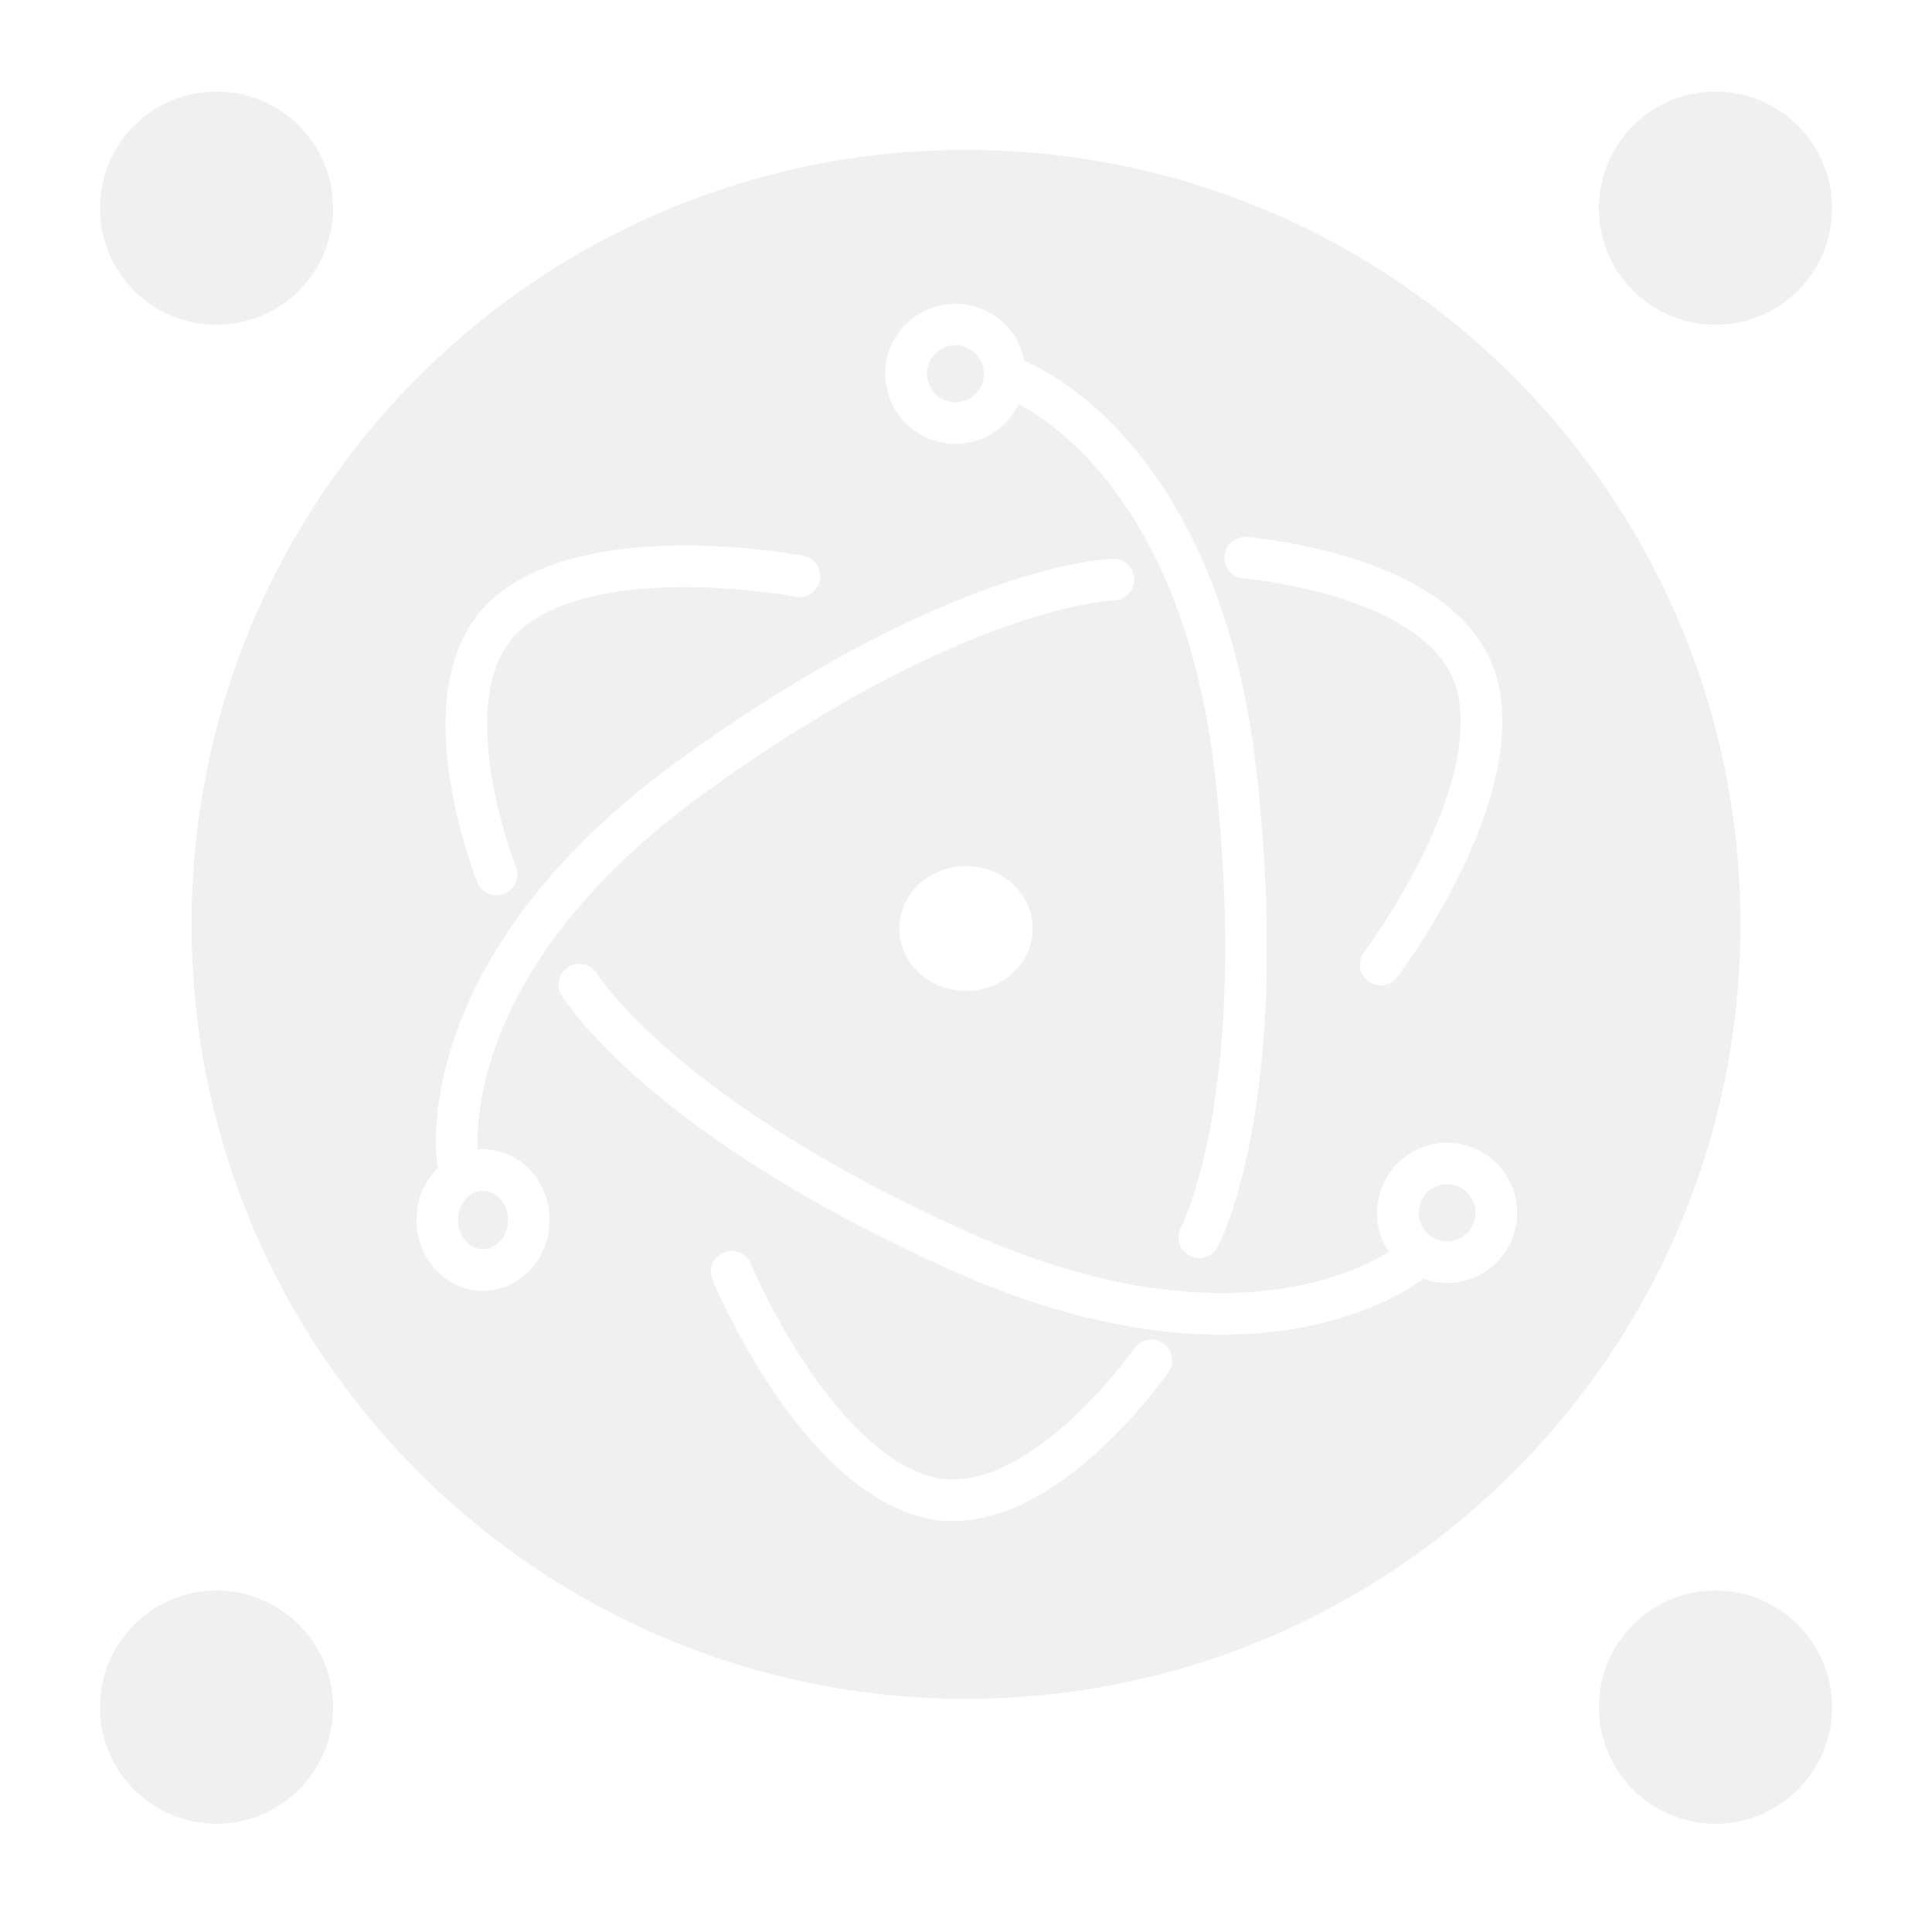
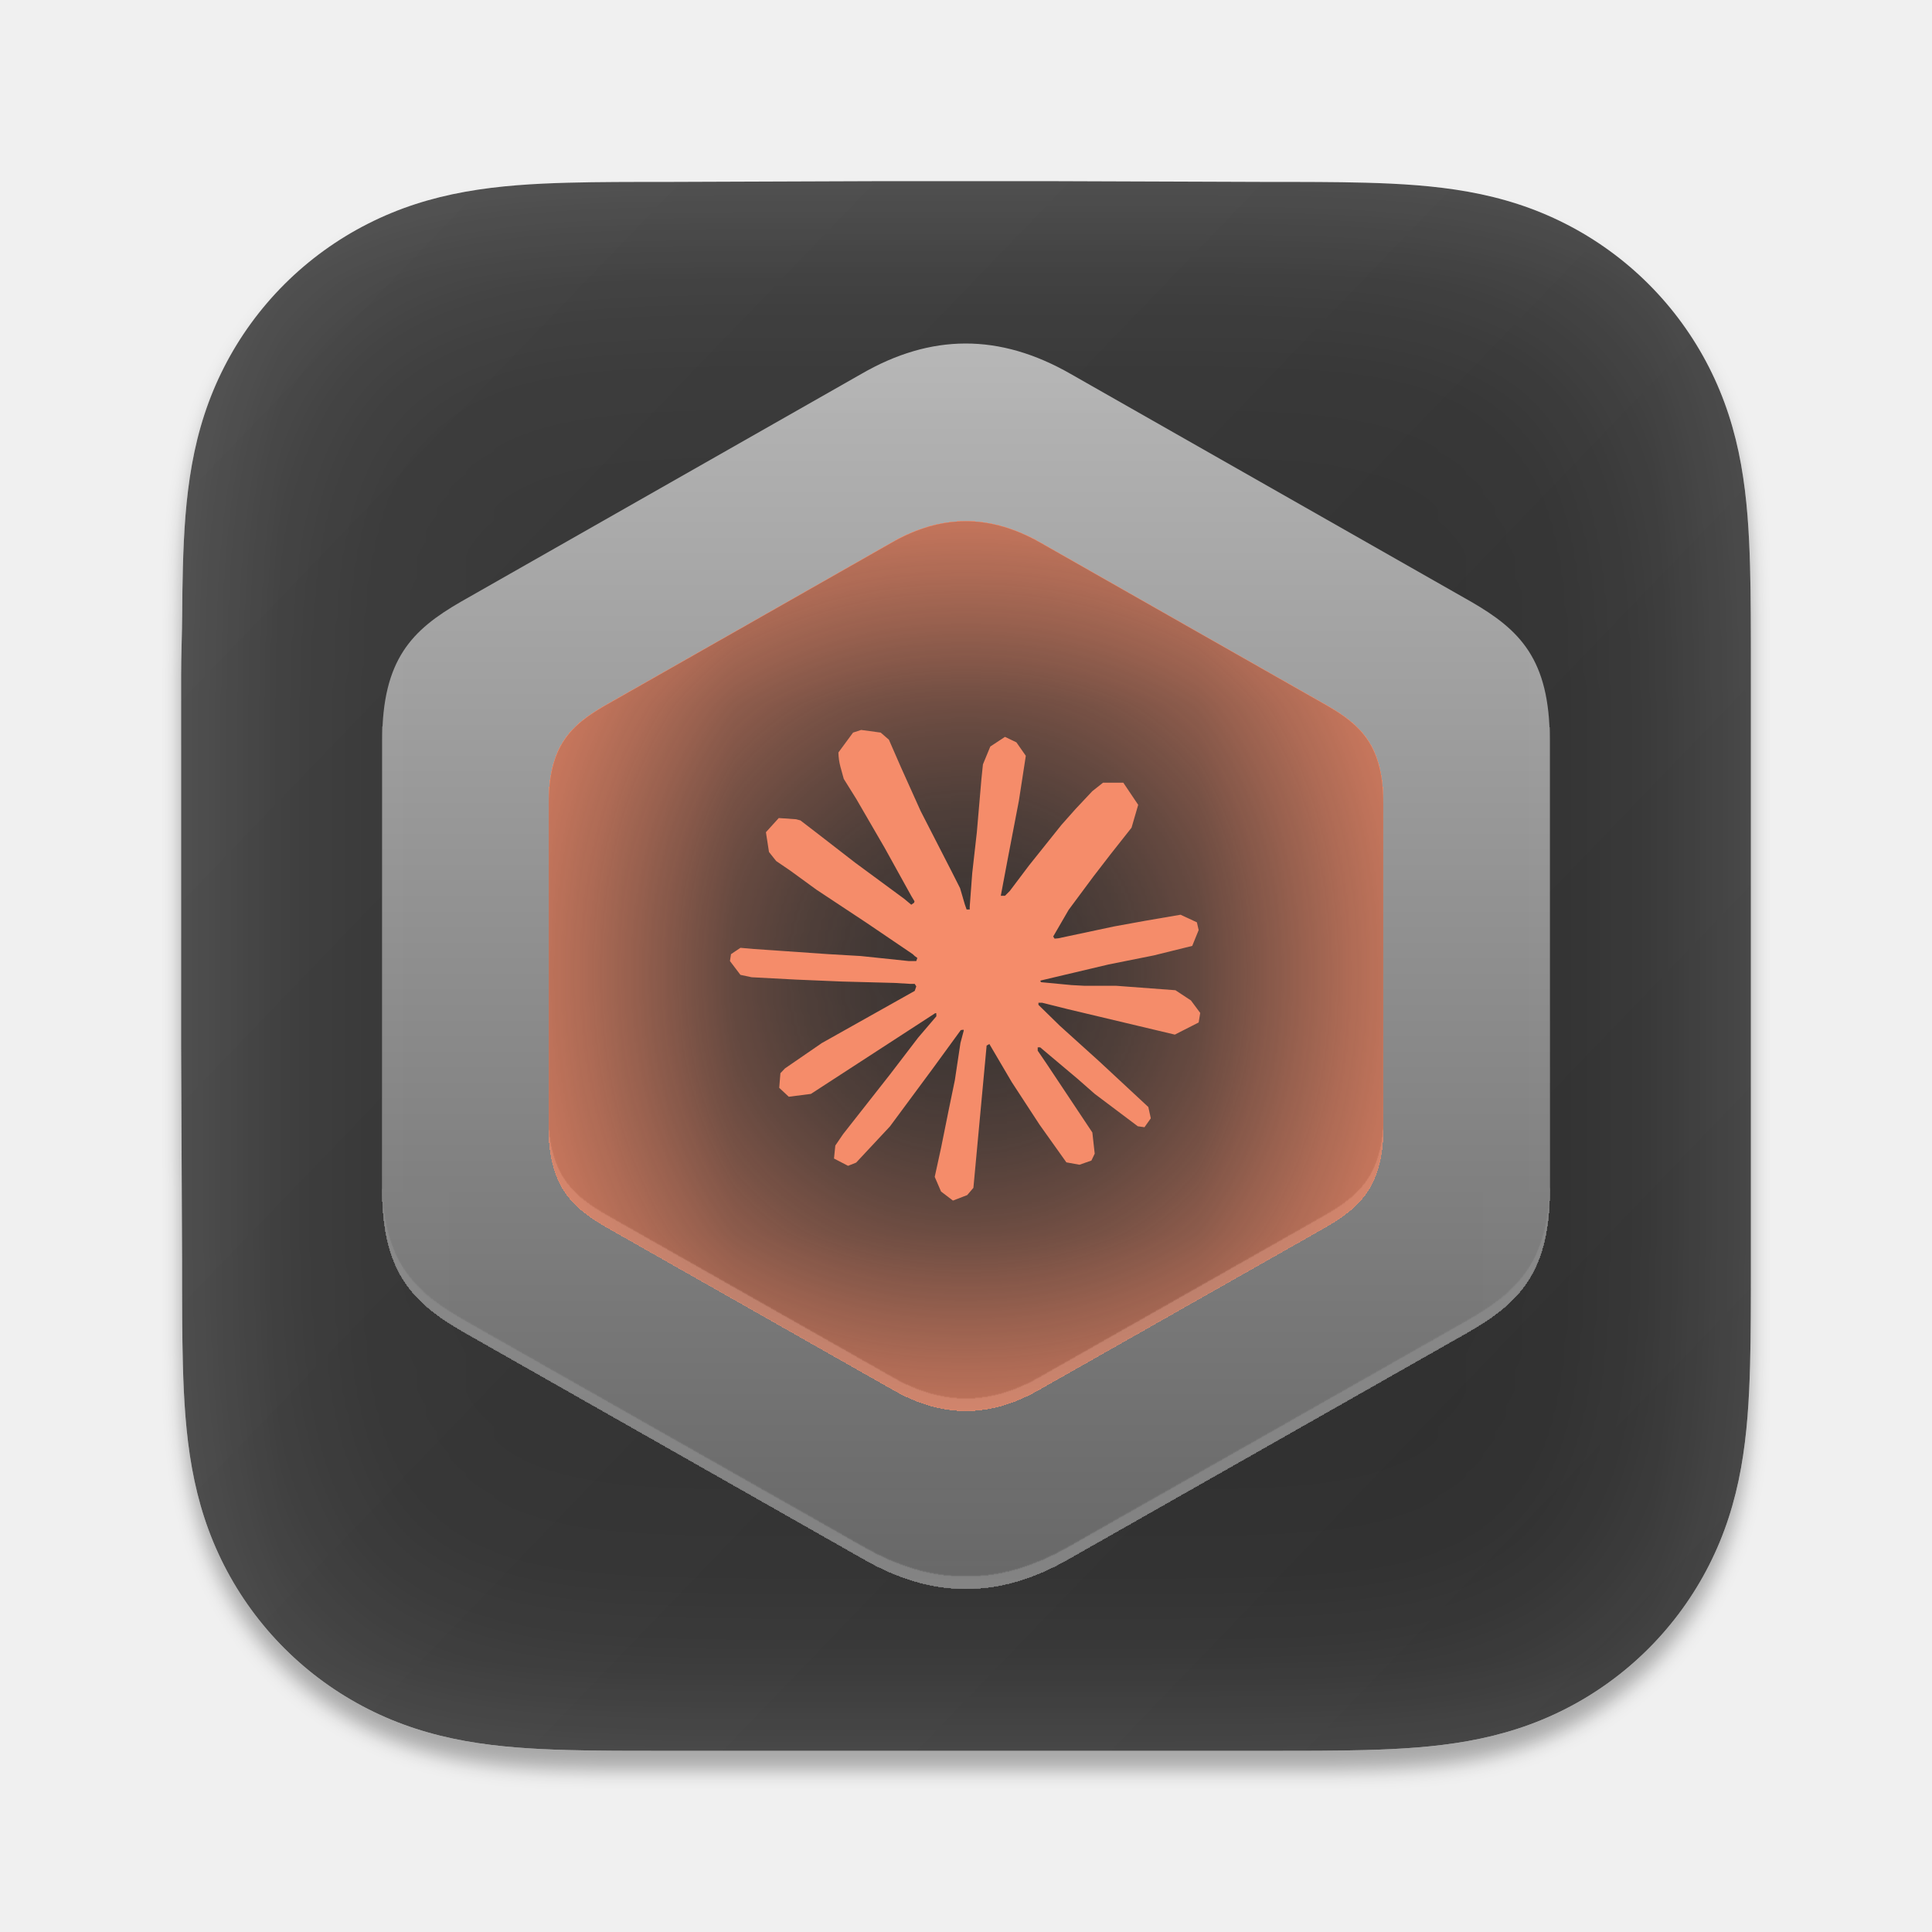
<svg xmlns="http://www.w3.org/2000/svg" width="232" height="232" viewBox="0 0 232 232" fill="none">
-   <g filter="url(#filter0_b)">
-     <path d="M231.5 1V0.5H231H1H0.5V1V231V231.5H1H231H231.5V231V1ZM40.5 25C40.5 33.008 34.008 39.5 26 39.5C17.992 39.5 11.5 33.008 11.5 25C11.5 16.992 17.992 10.5 26 10.5C34.008 10.5 40.5 16.992 40.5 25ZM220.5 25C220.5 33.008 214.008 39.5 206 39.5C197.992 39.5 191.5 33.008 191.5 25C191.5 16.992 197.992 10.5 206 10.5C214.008 10.5 220.5 16.992 220.5 25ZM40.5 205C40.5 213.008 34.008 219.5 26 219.5C17.992 219.5 11.5 213.008 11.5 205C11.5 196.992 17.992 190.5 26 190.5C34.008 190.5 40.5 196.992 40.5 205ZM220.5 205C220.5 213.008 214.008 219.5 206 219.5C197.992 219.5 191.5 213.008 191.5 205C191.5 196.992 197.992 190.5 206 190.5C214.008 190.5 220.5 196.992 220.5 205ZM209.5 111C209.5 162.639 167.639 204.5 116 204.5C64.361 204.5 22.5 162.639 22.5 111C22.5 59.361 64.361 17.5 116 17.5C167.639 17.5 209.5 59.361 209.5 111Z" fill="white" stroke="white" />
-     <path d="M63.5 146.5C63.5 149.959 60.897 152.5 58 152.5C55.103 152.5 52.5 149.959 52.5 146.5C52.5 143.041 55.103 140.5 58 140.5C60.897 140.5 63.5 143.041 63.5 146.5Z" stroke="white" stroke-width="5" />
-     <path d="M54.986 139.466C54.986 139.466 51.197 116.315 83.187 93.165C115.178 70.014 133.698 69.593 133.698 69.593" stroke="white" stroke-width="5" stroke-linecap="round" />
-     <path d="M178.902 142.686C177.27 139.853 173.652 138.88 170.819 140.512C167.987 142.144 167.014 145.762 168.646 148.595C170.277 151.427 173.896 152.4 176.728 150.768C179.561 149.137 180.534 145.518 178.902 142.686Z" stroke="white" stroke-width="5" />
-     <path d="M169.409 151.555C169.409 151.555 151.24 166.394 115.211 150.232C79.182 134.07 69.572 118.232 69.572 118.232" stroke="white" stroke-width="5" stroke-linecap="round" />
-     <path d="M109.577 41.971C107.966 44.814 108.964 48.426 111.808 50.038C114.651 51.65 118.263 50.651 119.875 47.807C121.487 44.964 120.488 41.352 117.645 39.74C114.801 38.129 111.189 39.127 109.577 41.971Z" stroke="white" stroke-width="5" />
-     <path d="M122.038 45.647C122.038 45.647 144.047 53.767 148.412 93.013C152.778 132.259 144.012 148.579 144.012 148.579" stroke="white" stroke-width="5" stroke-linecap="round" />
-     <path d="M59.633 105C59.633 105 50.437 82.104 61.305 73.362C72.174 64.619 96 69.199 96 69.199" stroke="white" stroke-width="5" stroke-linecap="round" />
-     <path d="M149.532 66.978C149.532 66.978 174.391 68.913 177.477 82.638C180.564 96.363 165.799 115.833 165.799 115.833" stroke="white" stroke-width="5" stroke-linecap="round" />
-     <path d="M138.248 163.363C138.248 163.363 124.023 183.841 110.618 179.573C97.213 175.305 87.866 152.728 87.866 152.728" stroke="white" stroke-width="5" stroke-linecap="round" />
-     <path d="M116 119C120.418 119 124 115.642 124 111.5C124 107.358 120.418 104 116 104C111.582 104 108 107.358 108 111.5C108 115.642 111.582 119 116 119Z" fill="white" />
+   <g filter="url(#filter0_d_11_255)">
+     <path fill-rule="evenodd" clip-rule="evenodd" d="M210.25 80.457C210.25 78.219 210.251 75.981 210.237 73.743C210.226 71.858 210.204 69.973 210.153 68.089C210.042 63.982 209.8 59.839 209.07 55.778C208.329 51.658 207.119 47.824 205.213 44.081C203.339 40.402 200.891 37.035 197.97 34.116C195.05 31.198 191.682 28.751 188.002 26.878C184.255 24.972 180.416 23.762 176.292 23.022C172.23 22.293 168.087 22.051 163.98 21.94C162.095 21.889 160.209 21.867 158.323 21.856C156.084 21.842 153.845 21.843 151.605 21.843L125.607 21.75H106.163L80.624 21.843C78.381 21.843 76.138 21.842 73.894 21.856C72.004 21.867 70.115 21.889 68.226 21.94C64.109 22.051 59.956 22.293 55.885 23.023C51.755 23.763 47.911 24.972 44.159 26.878C40.471 28.751 37.096 31.197 34.17 34.116C31.244 37.035 28.791 40.401 26.914 44.079C25.002 47.824 23.79 51.661 23.048 55.783C22.317 59.843 22.074 63.983 21.963 68.089C21.912 69.973 21.89 71.858 21.879 73.743C21.865 75.981 21.75 78.761 21.75 80.999L21.751 106.184L21.75 125.836L21.866 151.556C21.866 153.797 21.865 156.038 21.879 158.279C21.89 160.166 21.912 162.054 21.963 163.941C22.074 168.053 22.317 172.201 23.049 176.268C23.791 180.393 25.003 184.233 26.913 187.981C28.791 191.665 31.244 195.036 34.17 197.959C37.096 200.882 40.47 203.332 44.157 205.207C47.912 207.116 51.758 208.327 55.89 209.069C59.959 209.799 64.111 210.041 68.226 210.152C70.115 210.203 72.004 210.225 73.894 210.237C76.138 210.25 78.381 210.249 80.624 210.249L106.393 210.25H125.886L151.605 210.249C153.845 210.249 156.084 210.25 158.323 210.237C160.209 210.225 162.095 210.203 163.98 210.152C168.089 210.041 172.233 209.799 176.297 209.068C180.419 208.326 184.255 207.116 188 205.208C191.681 203.332 195.05 200.882 197.97 197.959C200.89 195.037 203.338 191.666 205.212 187.982C207.12 184.233 208.329 180.391 209.07 176.263C209.8 172.198 210.042 168.051 210.153 163.941C210.204 162.053 210.226 160.166 210.237 158.279C210.251 156.038 210.25 153.797 210.25 151.556C210.25 151.556 210.249 126.29 210.249 125.836V106.163C210.249 105.828 210.25 80.457 210.25 80.457" fill="white" />
+   </g>
+   <mask id="mask0_11_255" style="mask-type:luminance" maskUnits="userSpaceOnUse" x="21" y="21" width="190" height="190">
+     <path fill-rule="evenodd" clip-rule="evenodd" d="M210.25 80.457C210.25 78.219 210.251 75.981 210.237 73.743C210.226 71.858 210.204 69.973 210.153 68.089C210.042 63.982 209.8 59.839 209.07 55.778C208.329 51.658 207.119 47.824 205.213 44.081C203.339 40.402 200.891 37.035 197.97 34.116C195.05 31.198 191.682 28.751 188.002 26.878C184.255 24.972 180.416 23.762 176.292 23.022C172.23 22.293 168.087 22.051 163.98 21.94C162.095 21.889 160.209 21.867 158.323 21.856C156.084 21.842 153.845 21.843 151.605 21.843L125.607 21.75H106.163L80.624 21.843C78.381 21.843 76.138 21.842 73.894 21.856C72.004 21.867 70.115 21.889 68.226 21.94C64.109 22.051 59.956 22.293 55.885 23.023C51.755 23.763 47.911 24.972 44.159 26.878C40.471 28.751 37.096 31.197 34.17 34.116C31.244 37.035 28.791 40.401 26.914 44.079C25.002 47.824 23.79 51.661 23.048 55.783C22.317 59.843 22.074 63.983 21.963 68.089C21.912 69.973 21.89 71.858 21.879 73.743C21.865 75.981 21.75 78.761 21.75 80.999L21.751 106.184L21.75 125.836L21.866 151.556C21.866 153.797 21.865 156.038 21.879 158.279C21.89 160.166 21.912 162.054 21.963 163.941C22.074 168.053 22.317 172.201 23.049 176.268C23.791 180.393 25.003 184.233 26.913 187.981C28.791 191.665 31.244 195.036 34.17 197.959C37.096 200.882 40.47 203.332 44.157 205.207C47.912 207.116 51.758 208.327 55.89 209.069C59.959 209.799 64.111 210.041 68.226 210.152C70.115 210.203 72.004 210.225 73.894 210.237C76.138 210.25 78.381 210.249 80.624 210.249L106.393 210.25H125.886L151.605 210.249C153.845 210.249 156.084 210.25 158.323 210.237C160.209 210.225 162.095 210.203 163.98 210.152C168.089 210.041 172.233 209.799 176.297 209.068C180.419 208.326 184.255 207.116 188 205.208C191.681 203.332 195.05 200.882 197.97 197.959C200.89 195.037 203.338 191.666 205.212 187.982C207.12 184.233 208.329 180.391 209.07 176.263C209.8 172.198 210.042 168.051 210.153 163.941C210.204 162.053 210.226 160.166 210.237 158.279C210.251 156.038 210.25 153.797 210.25 151.556C210.25 151.556 210.249 126.29 210.249 125.836V106.163C210.249 105.828 210.25 80.457 210.25 80.457" fill="white" />
+   </mask>
+   <g mask="url(#mask0_11_255)">
+     <rect width="188.5" height="188.5" transform="translate(21.75 21.75)" fill="white" />
+     <g filter="url(#filter1_i_11_255)">
+       <rect x="16.992" y="16.992" width="198.016" height="198.016" rx="48.404" fill="url(#paint0_linear_11_255)" />
+       <g filter="url(#filter2_i_11_255)">
+         <path d="M55.847 160.026L103.777 187.238C111.995 191.932 119.866 192.003 128.223 187.238L176.153 160.026C182.577 156.366 186.098 152.639 186.098 142.623V88.894C186.098 79.155 182.506 75.634 176.639 72.248L128.57 44.903C120.007 39.997 111.786 40.068 103.43 44.903L55.364 72.248C49.494 75.634 45.899 79.155 45.899 88.894V142.623C45.899 152.639 49.423 156.366 55.847 160.026Z" fill="url(#paint1_linear_11_255)" />
+       </g>
+       <g filter="url(#filter3_ii_11_255)">
+         <path d="M73 147.432L107.263 166.868C113.138 170.221 118.765 170.271 124.739 166.868L159.002 147.432C163.594 144.818 166.111 142.156 166.111 135.002V96.627C166.111 89.671 163.544 87.156 159.35 84.738L124.987 65.208C118.866 61.704 112.989 61.754 107.015 65.208L72.655 84.738C68.459 87.156 65.889 89.671 65.889 96.627V135.002C65.889 142.156 68.408 144.818 73 147.432Z" fill="#303030" />
+       </g>
+       <g clip-path="url(#clip0_11_255)">
+         <path d="M98.734 125.227L109.842 118.99L110.03 118.448L109.842 118.147H109.303L107.443 118.034L101.097 117.864L95.591 117.633L90.259 117.35L88.912 117.063L87.654 115.405L87.782 114.576L88.916 113.817L90.528 113.959L94.103 114.204L99.464 114.576L103.351 114.802L109.112 115.405H110.03L110.157 115.033L109.842 114.802L109.601 114.576L104.052 110.813L98.047 106.841L94.904 104.552L93.203 103.393L92.342 102.309L91.974 99.935L93.515 98.234L95.588 98.376L96.119 98.518L98.22 100.133L102.709 103.609L108.57 107.925L109.427 108.641L109.771 108.4L109.814 108.226L109.427 107.585L106.239 101.824L102.837 95.96L101.321 93.529L100.92 92.073C100.77 91.513 100.689 90.937 100.679 90.358L102.437 87.97L103.407 87.654L105.753 87.97L106.742 88.827L108.198 92.158L110.558 97.402L114.218 104.538L115.288 106.653L115.862 108.612L116.075 109.215H116.447V108.871L116.748 104.853L117.304 99.921L117.85 93.571L118.034 91.786L118.92 89.642L120.681 88.483L122.052 89.142L123.182 90.758L123.023 91.8L122.35 96.158L121.039 102.996L120.178 107.567H120.681L121.251 107L123.568 103.925L127.455 99.063L129.17 97.132L131.172 95.003L132.458 93.986H134.889L136.678 96.647L135.878 99.393L133.373 102.564L131.3 105.253L128.327 109.257L126.47 112.46L126.64 112.715L127.083 112.673L133.805 111.245L137.433 110.586L141.766 109.842L143.726 110.756L143.938 111.688L143.166 113.587L138.535 114.732L133.103 115.819L125.011 117.733L124.911 117.803L125.025 117.945L128.671 118.292L130.23 118.377H134.046L141.15 118.909L143.01 120.135L144.126 121.637L143.938 122.782L141.079 124.238L128.214 121.18L125.124 120.408H124.699V120.666L127.271 123.182L131.987 127.441L137.894 132.933L138.191 134.29L137.433 135.36L136.632 135.247L131.445 131.346L129.443 129.585L124.908 125.769H124.61V126.169L125.655 127.7L131.172 135.991L131.456 138.535L131.059 139.364L129.627 139.864L128.054 139.58L124.826 135.045L121.496 129.943L118.806 125.368L118.477 125.556L116.889 142.638L116.145 143.51L114.43 144.169L113.003 143.081L112.244 141.323L113.003 137.851L113.917 133.316L114.661 129.716L115.334 125.241L115.731 123.753L115.702 123.653L115.376 123.696L112 128.327L106.869 135.261L102.809 139.609L101.838 139.995L100.148 139.12L100.307 137.561L101.25 136.179L106.869 129.028L110.257 124.599L112.443 122.038L112.429 121.666H112.301L97.377 131.36L94.719 131.7L93.572 130.63L93.713 128.873L94.259 128.299L98.748 125.212L98.734 125.227Z" fill="#F58C6A" />
+       </g>
+     </g>
  </g>
  <defs>
-     <filter id="filter0_b" x="-4" y="-4" width="240" height="240" filterUnits="userSpaceOnUse" color-interpolation-filters="sRGB">
+     <filter id="filter0_d_11_255" x="19.484" y="21.75" width="193.031" height="193.031" filterUnits="userSpaceOnUse" color-interpolation-filters="sRGB">
      <feFlood flood-opacity="0" result="BackgroundImageFix" />
-       <feGaussianBlur in="BackgroundImage" stdDeviation="2" />
-       <feComposite in2="SourceAlpha" operator="in" result="effect1_backgroundBlur" />
-       <feBlend mode="normal" in="SourceGraphic" in2="effect1_backgroundBlur" result="shape" />
+       <feColorMatrix in="SourceAlpha" type="matrix" values="0 0 0 0 0 0 0 0 0 0 0 0 0 0 0 0 0 0 127 0" result="hardAlpha" />
+       <feOffset dy="2.266" />
+       <feGaussianBlur stdDeviation="1.133" />
+       <feColorMatrix type="matrix" values="0 0 0 0 0 0 0 0 0 0 0 0 0 0 0 0 0 0 0.3 0" />
+       <feBlend mode="normal" in2="BackgroundImageFix" result="effect1_dropShadow_11_255" />
+       <feBlend mode="normal" in="SourceGraphic" in2="effect1_dropShadow_11_255" result="shape" />
    </filter>
+     <filter id="filter1_i_11_255" x="16.992" y="16.992" width="198.016" height="198.922" filterUnits="userSpaceOnUse" color-interpolation-filters="sRGB">
+       <feFlood flood-opacity="0" result="BackgroundImageFix" />
+       <feBlend mode="normal" in="SourceGraphic" in2="BackgroundImageFix" result="shape" />
+       <feColorMatrix in="SourceAlpha" type="matrix" values="0 0 0 0 0 0 0 0 0 0 0 0 0 0 0 0 0 0 127 0" result="hardAlpha" />
+       <feOffset dy="0.906" />
+       <feGaussianBlur stdDeviation="17.672" />
+       <feComposite in2="hardAlpha" operator="arithmetic" k2="-1" k3="1" />
+       <feColorMatrix type="matrix" values="0 0 0 0 1 0 0 0 0 1 0 0 0 0 1 0 0 0 0.2 0" />
+       <feBlend mode="normal" in2="shape" result="effect1_innerShadow_11_255" />
+     </filter>
+     <filter id="filter2_i_11_255" x="45.899" y="41.073" width="140.199" height="149.713" filterUnits="userSpaceOnUse" color-interpolation-filters="sRGB">
+       <feFlood flood-opacity="0" result="BackgroundImageFix" />
+       <feBlend mode="normal" in="SourceGraphic" in2="BackgroundImageFix" result="shape" />
+       <feColorMatrix in="SourceAlpha" type="matrix" values="0 0 0 0 0 0 0 0 0 0 0 0 0 0 0 0 0 0 127 0" result="hardAlpha" />
+       <feOffset dy="-1.519" />
+       <feGaussianBlur stdDeviation="0.089" />
+       <feComposite in2="hardAlpha" operator="arithmetic" k2="-1" k3="1" />
+       <feColorMatrix type="matrix" values="0 0 0 0 0.554 0 0 0 0 0.554 0 0 0 0 0.554 0 0 0 0.7 0" />
+       <feBlend mode="normal" in2="shape" result="effect1_innerShadow_11_255" />
+     </filter>
+     <filter id="filter3_ii_11_255" x="65.889" y="62.421" width="100.223" height="107.886" filterUnits="userSpaceOnUse" color-interpolation-filters="sRGB">
+       <feFlood flood-opacity="0" result="BackgroundImageFix" />
+       <feBlend mode="normal" in="SourceGraphic" in2="BackgroundImageFix" result="shape" />
+       <feColorMatrix in="SourceAlpha" type="matrix" values="0 0 0 0 0 0 0 0 0 0 0 0 0 0 0 0 0 0 127 0" result="hardAlpha" />
+       <feOffset dy="-1.519" />
+       <feGaussianBlur stdDeviation="0.089" />
+       <feComposite in2="hardAlpha" operator="arithmetic" k2="-1" k3="1" />
+       <feColorMatrix type="matrix" values="0 0 0 0 0.554 0 0 0 0 0.554 0 0 0 0 0.554 0 0 0 0.7 0" />
+       <feBlend mode="normal" in2="shape" result="effect1_innerShadow_11_255" />
+       <feColorMatrix in="SourceAlpha" type="matrix" values="0 0 0 0 0 0 0 0 0 0 0 0 0 0 0 0 0 0 127 0" result="hardAlpha" />
+       <feOffset dy="0.906" />
+       <feGaussianBlur stdDeviation="23.608" />
+       <feComposite in2="hardAlpha" operator="arithmetic" k2="-1" k3="1" />
+       <feColorMatrix type="matrix" values="0 0 0 0 0.961 0 0 0 0 0.549 0 0 0 0 0.416 0 0 0 1 0" />
+       <feBlend mode="normal" in2="effect1_innerShadow_11_255" result="effect2_innerShadow_11_255" />
+     </filter>
+     <linearGradient id="paint0_linear_11_255" x1="28.176" y1="16.992" x2="233.709" y2="215.008" gradientUnits="userSpaceOnUse">
+       <stop stop-color="#3D3D3D" />
+       <stop offset="1" stop-color="#2C2C2C" />
+     </linearGradient>
+     <linearGradient id="paint1_linear_11_255" x1="115.999" y1="41.25" x2="115.999" y2="190.786" gradientUnits="userSpaceOnUse">
+       <stop stop-color="#B6B6B6" />
+       <stop offset="1" stop-color="#666666" />
+     </linearGradient>
+     <clipPath id="clip0_11_255">
+       <rect width="56.692" height="56.692" fill="white" transform="translate(87.6543 87.6542)" />
+     </clipPath>
  </defs>
</svg>
